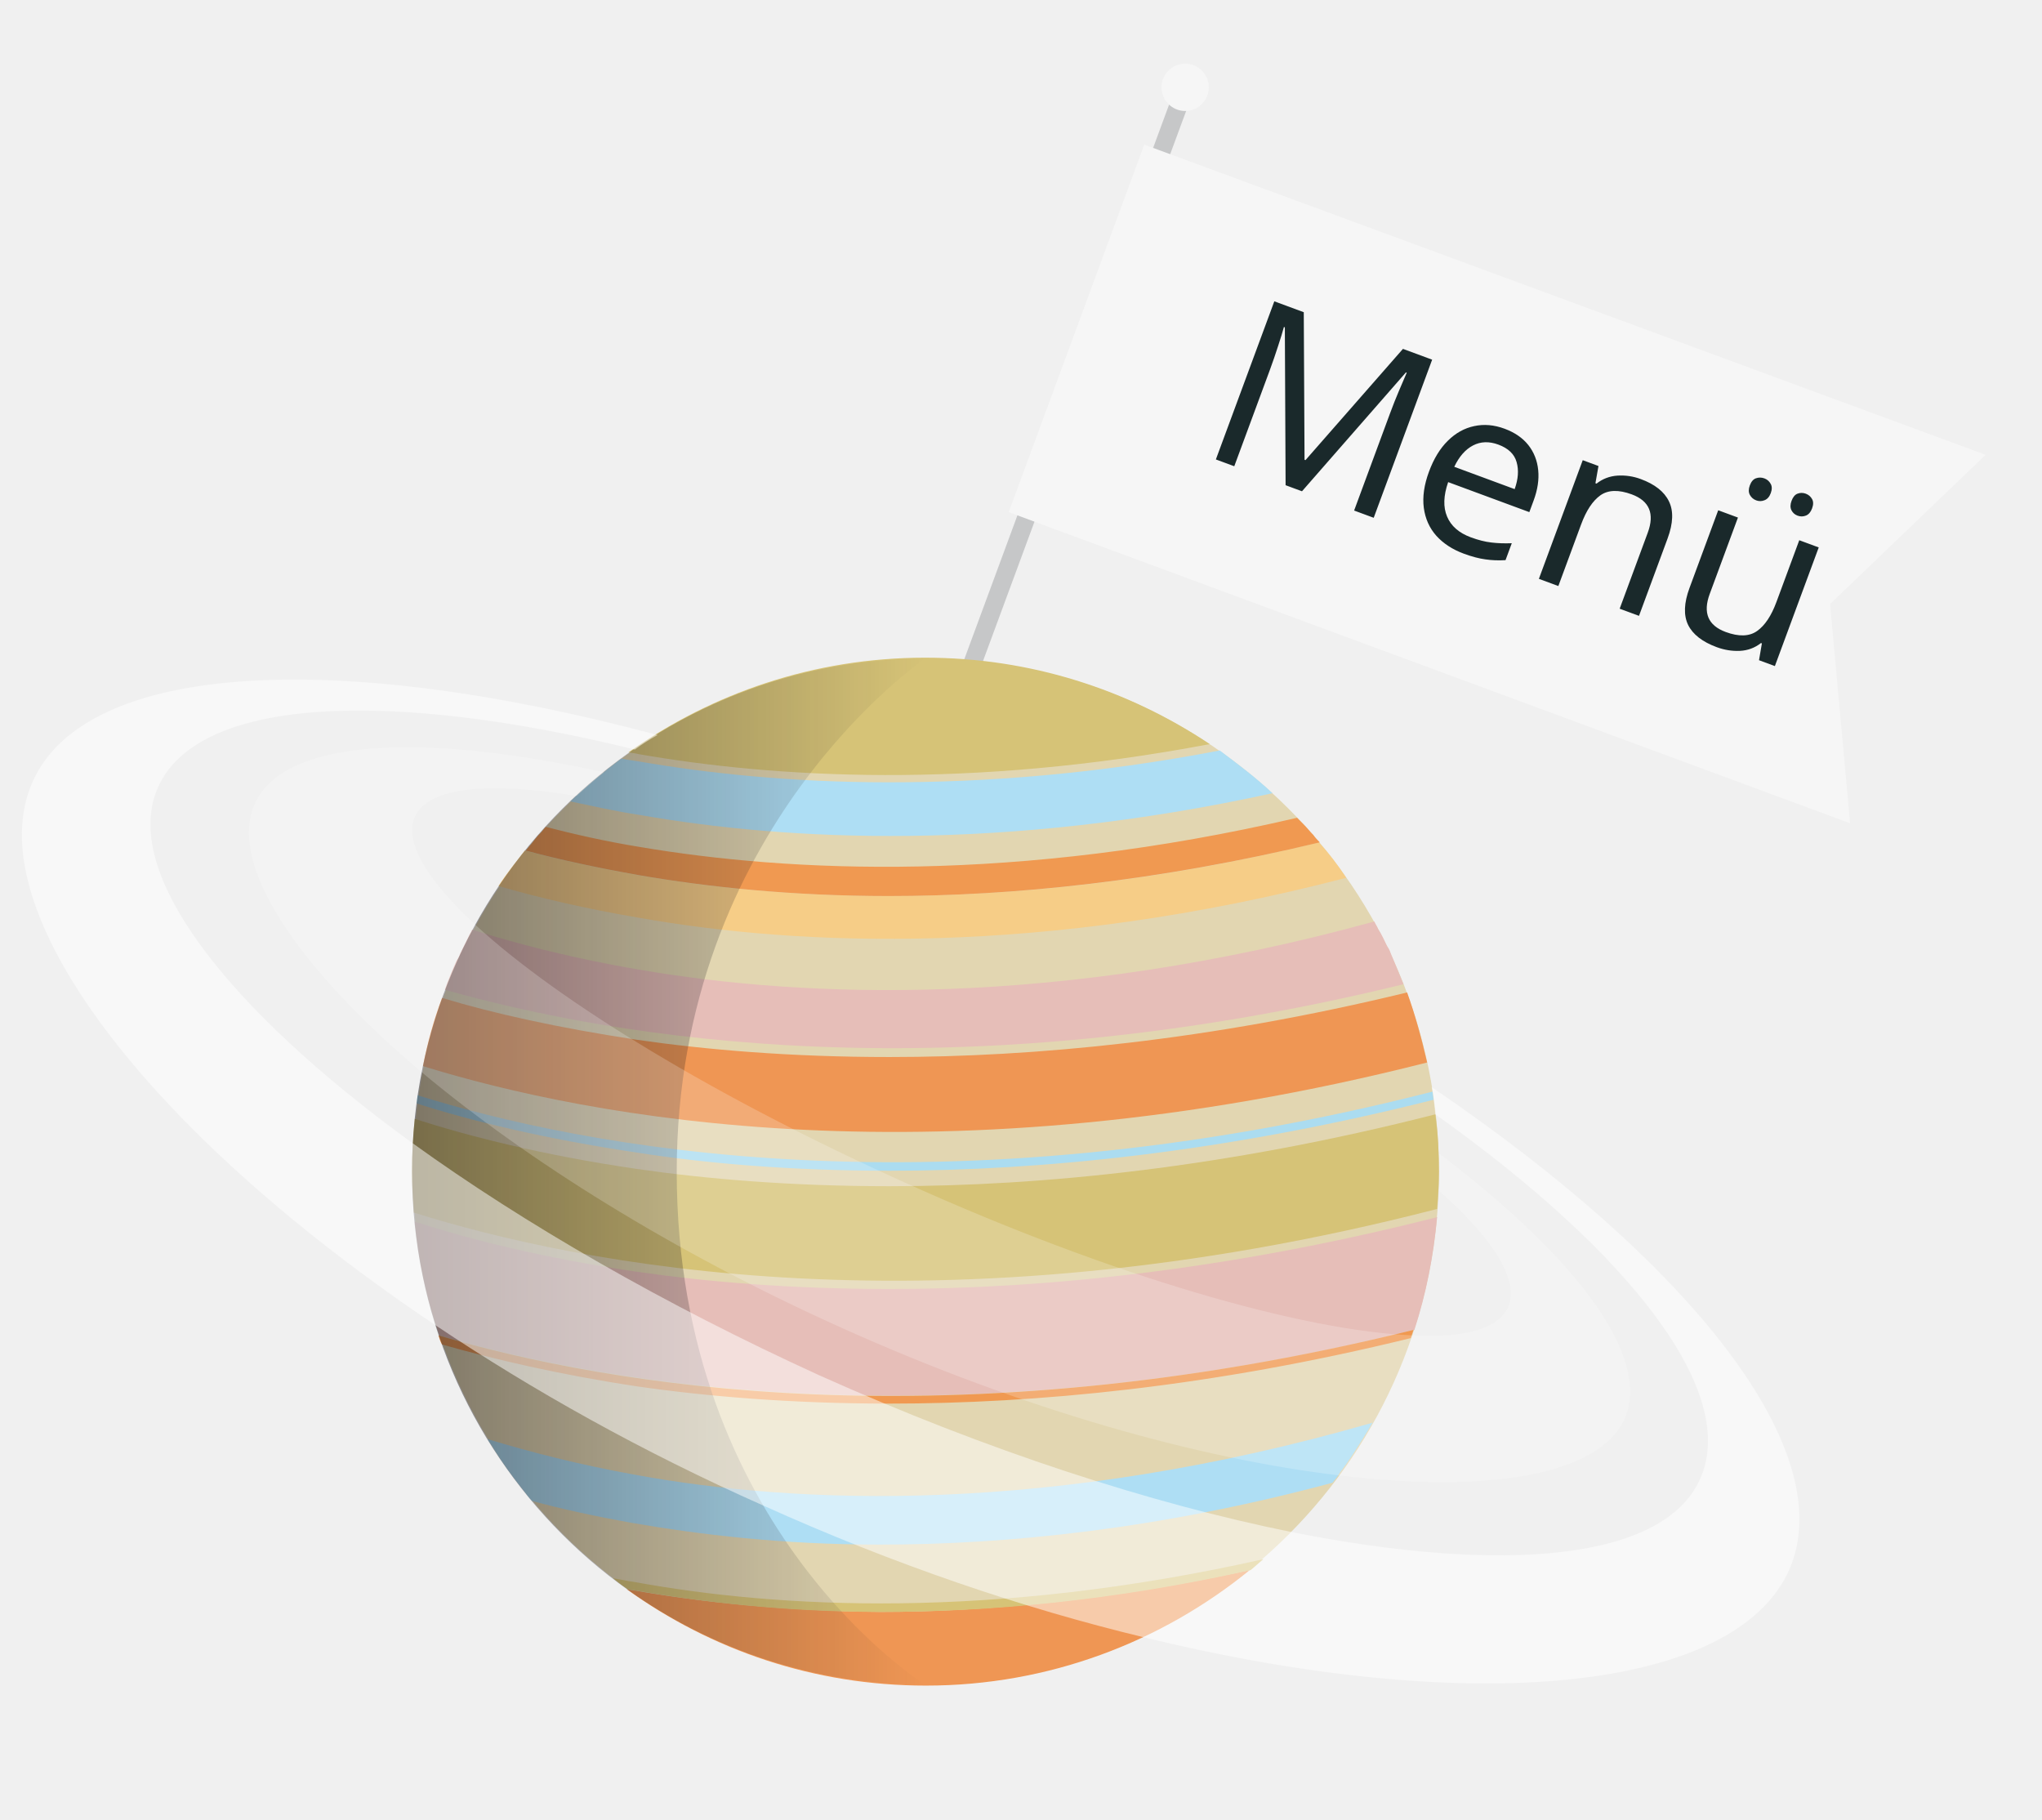
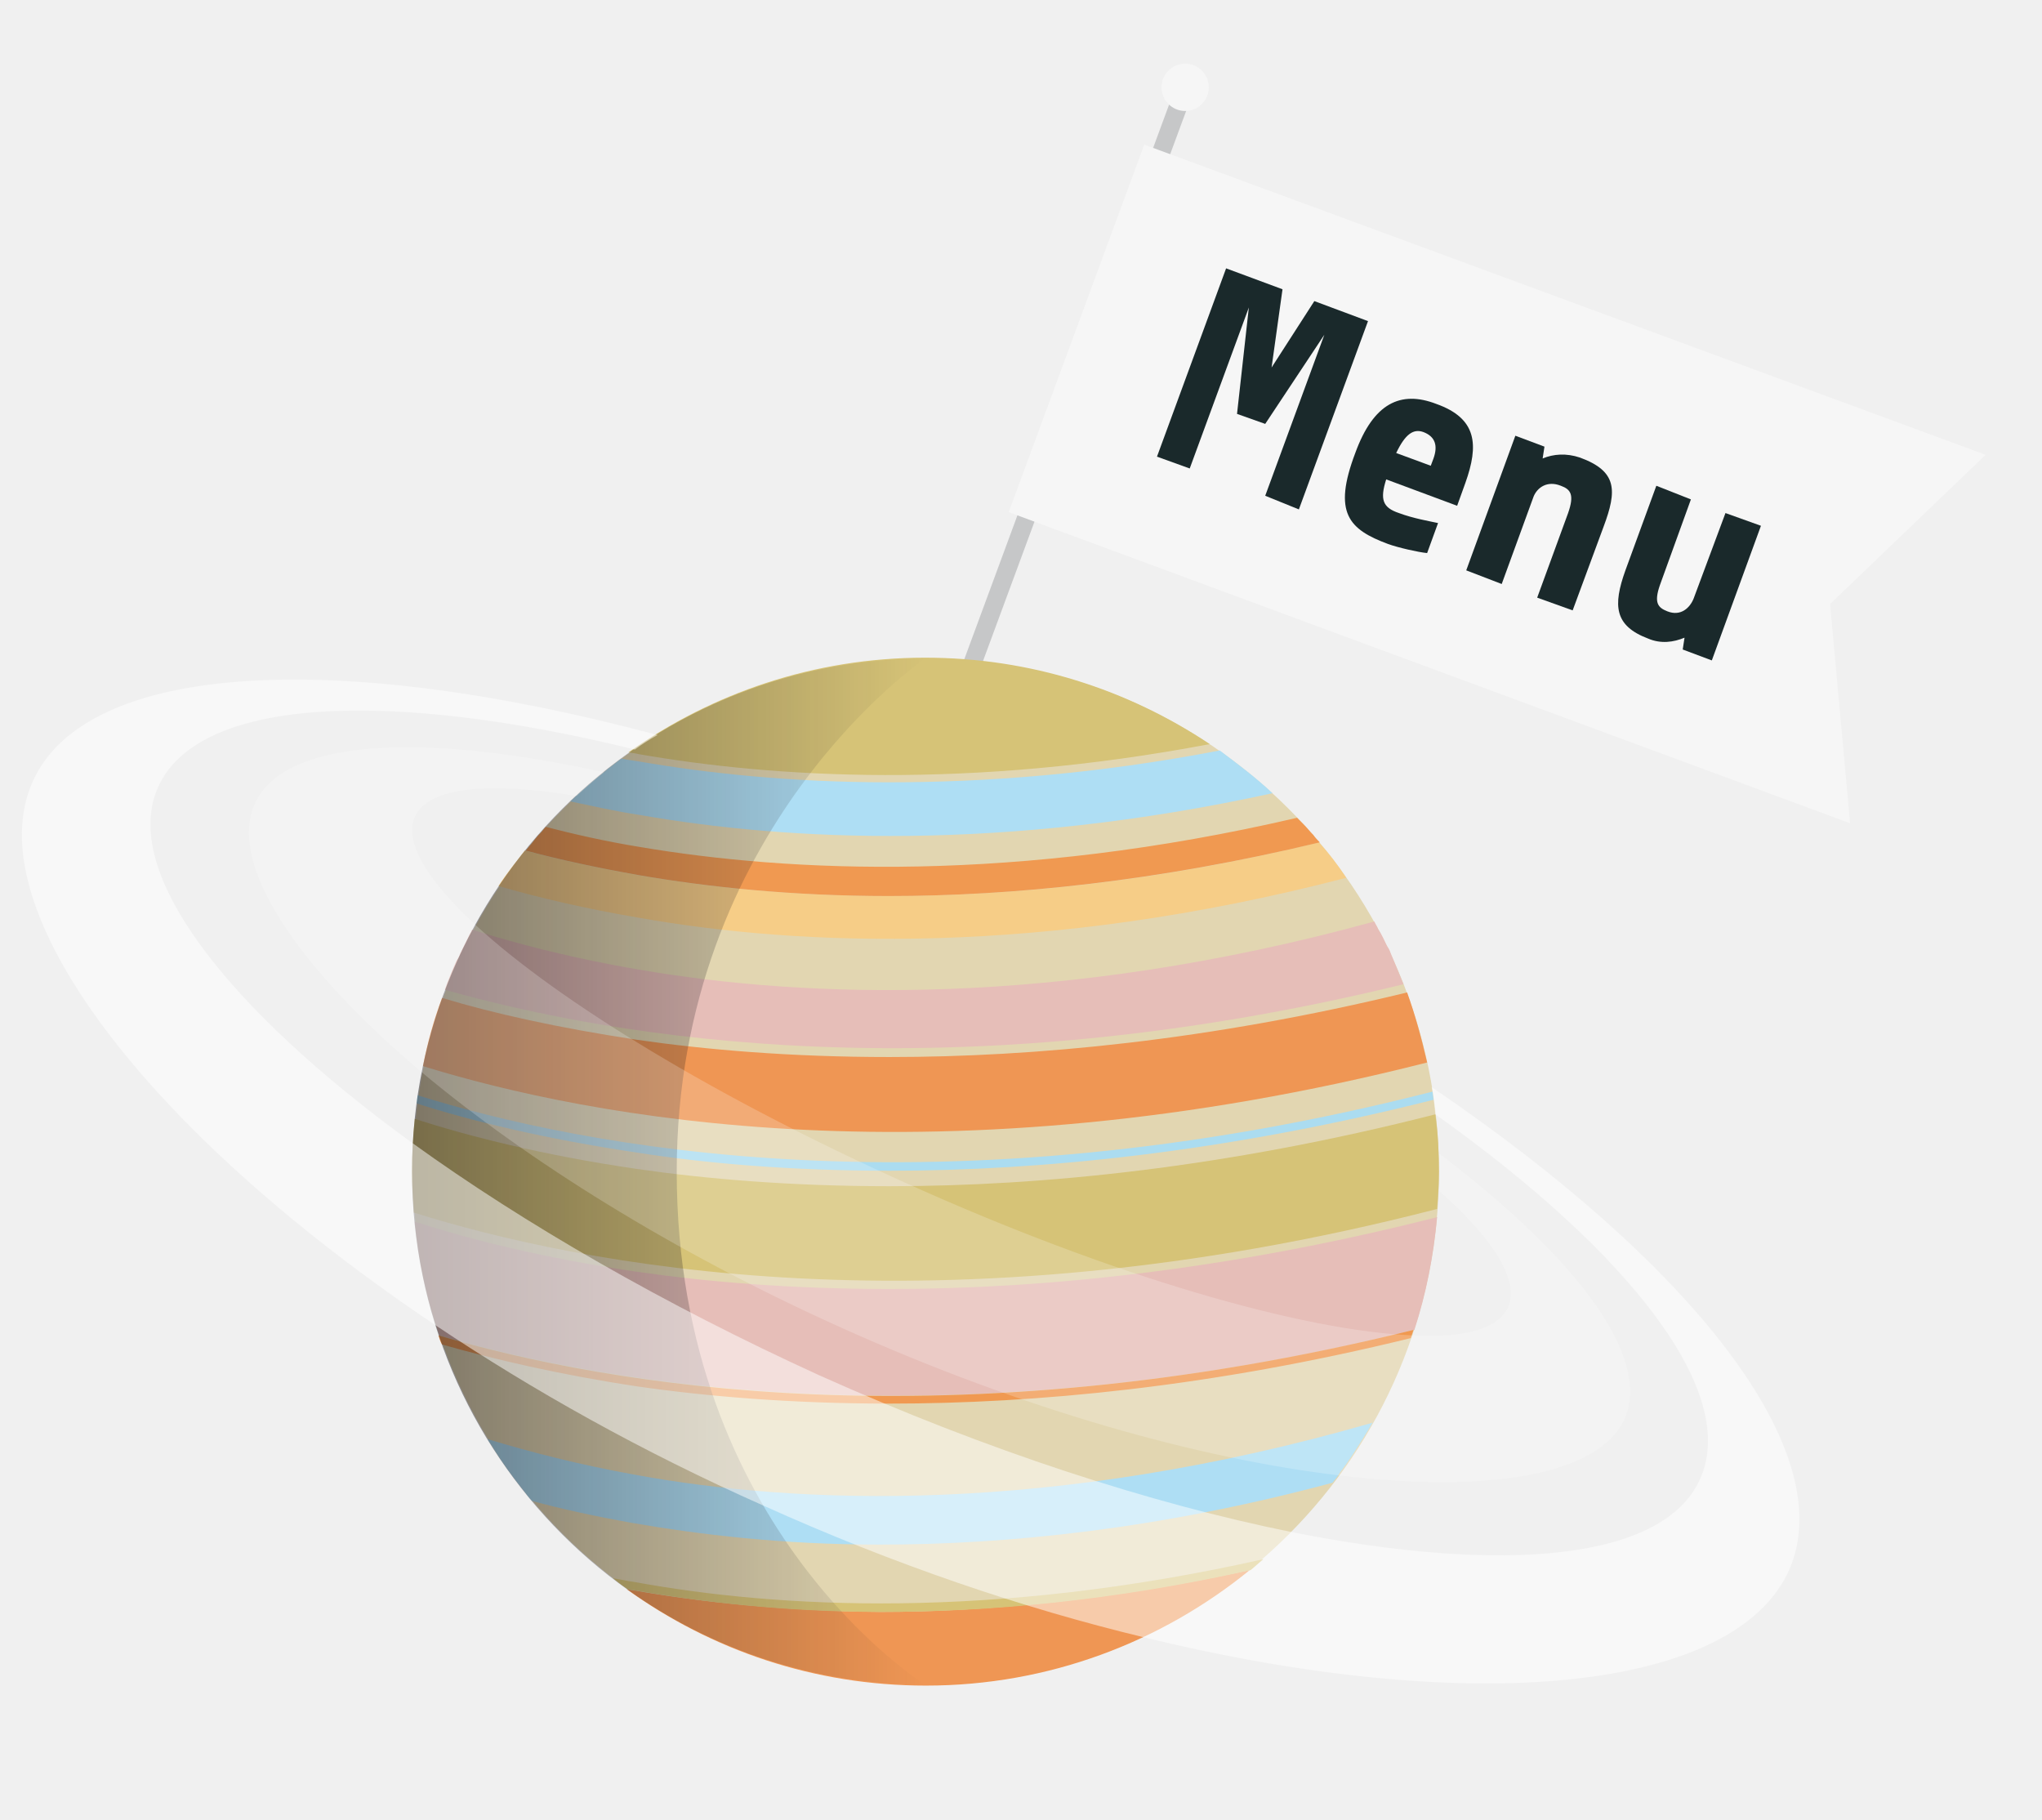
- <svg xmlns="http://www.w3.org/2000/svg" version="1.1" id="Ebene_1" x="0px" y="0px" viewBox="0 0 224.5 200" enable-background="new 0 0 224.5 200" xml:space="preserve">
-   <g>
-     <line fill="none" stroke="#C6C7C8" stroke-width="2" stroke-miterlimit="10" x1="130.3" y1="9.6" x2="100.2" y2="91.1" />
-     <circle fill="#F6F6F6" cx="130.3" cy="9.6" r="2.6" />
-     <polygon fill="#F6F6F6" points="203.4,90.5 110.9,56.3 125.8,15.9 218.3,50 201.2,66.4  " />
-     <rect x="130" y="46.2" transform="matrix(-0.938 -0.3467 0.3467 -0.938 312.0263 177.2572)" fill="none" width="83.8" height="29" />
-     <text transform="matrix(0.938 0.3467 -0.3467 0.938 131.315 49.6349)" fill="#1A292B" font-family="'Share-Tech'" font-size="25.948">Menü</text>
-   </g>
+ <svg xmlns="http://www.w3.org/2000/svg" version="1.1" id="Ebene_1" x="0px" y="0px" viewBox="-527 301 224.5 200" style="enable-background:new -527 301 224.5 200;" xml:space="preserve">
+   <style type="text/css">
+ 	.st0{fill:none;stroke:#C6C7C8;stroke-width:2;stroke-miterlimit:10;}
+ 	.st1{fill:#F6F6F6;}
+ 	.st2{fill:none;}
+ 	.st3{fill:#E2D6B1;}
+ 	.st4{fill:#D6C377;}
+ 	.st5{fill:#E6BEB8;}
+ 	.st6{fill:#EF9654;}
+ 	.st7{fill:#F6CD87;}
+ 	.st8{fill:#AEDEF4;}
+ 	.st9{fill:#ABDCF0;}
+ 	.st10{fill:#F09951;}
+ 	.st11{fill:url(#SVGID_1_);}
+ 	.st12{opacity:0.5;fill:#FFFFFF;enable-background:new    ;}
+ 	.st13{opacity:0.2;}
+ 	.st14{fill:#FFFFFF;}
+ 	.st15{fill:#1A292B;}
+ </style>
+   <line class="st0" x1="-396.7" y1="310.6" x2="-426.8" y2="392.1" />
+   <circle class="st1" cx="-396.7" cy="310.6" r="2.6" />
+   <polygon class="st1" points="-323.6,391.5 -416.1,357.3 -401.2,316.9 -308.7,351 -325.8,367.4 " />
+   <rect x="-397.1" y="347.2" transform="matrix(0.938 0.3467 -0.3467 0.938 103.3784 145.5695)" class="st2" width="83.8" height="29" />
  <g>
    <g>
-       <circle fill="#E2D6B1" cx="101.8" cy="128.8" r="56.4" />
+       <circle class="st3" cx="-425.2" cy="429.8" r="56.4" />
    </g>
    <g>
      <g>
-         <path fill="#D6C377" d="M158,132.9c0.1-1.4,0.2-2.7,0.2-4.1c0-2.1-0.1-4.2-0.4-6.3c-23.1,5.9-43.4,7.9-60,7.9     c-10.9,0-20.2-0.8-27.8-1.9c-10.3-1.5-18.5-3.6-24.4-5.5c-0.2,1.9-0.3,3.8-0.3,5.8c0,1.5,0.1,3,0.2,4.5     C63.3,138.9,103,147.1,158,132.9z" />
+         <path class="st4" d="M-369,433.9c0.1-1.4,0.2-2.7,0.2-4.1c0-2.1-0.1-4.2-0.4-6.3c-23.1,5.9-43.4,7.9-60,7.9     c-10.9,0-20.2-0.8-27.8-1.9c-10.3-1.5-18.5-3.6-24.4-5.5c-0.2,1.9-0.3,3.8-0.3,5.8c0,1.5,0.1,3,0.2,4.5     C-463.7,439.9-424,448.1-369,433.9z" />
      </g>
      <g>
-         <path fill="#E6BEB8" d="M155.5,146.2c1.3-4,2.1-8.1,2.5-12.4c-23.2,5.9-43.5,7.9-60.2,7.9c-10.9,0-20.2-0.8-27.8-1.9     c-10.3-1.5-18.5-3.6-24.4-5.5c0.4,4.3,1.3,8.5,2.7,12.5C66.9,152.2,104.4,158.8,155.5,146.2z" />
+         <path class="st5" d="M-371.5,447.2c1.3-4,2.1-8.1,2.5-12.4c-23.2,5.9-43.5,7.9-60.2,7.9c-10.9,0-20.2-0.8-27.8-1.9     c-10.3-1.5-18.5-3.6-24.4-5.5c0.4,4.3,1.3,8.5,2.7,12.5C-460.1,453.2-422.6,459.8-371.5,447.2z" />
      </g>
      <g>
-         <path fill="#EF9654" d="M156.9,116.8c-0.6-2.6-1.3-5.2-2.2-7.7c-21.8,5.3-41,7.1-56.9,7.1c-10.9,0-20.2-0.8-27.8-1.9     c-8.6-1.3-15.8-2.9-21.4-4.6c-0.9,2.4-1.6,4.9-2.1,7.5C64.6,122.8,103.4,130.4,156.9,116.8z" />
+         <path class="st6" d="M-370.1,417.8c-0.6-2.6-1.3-5.2-2.2-7.7c-21.8,5.3-41,7.1-56.9,7.1c-10.9,0-20.2-0.8-27.8-1.9     c-8.6-1.3-15.8-2.9-21.4-4.6c-0.9,2.4-1.6,4.9-2.1,7.5C-462.4,423.8-423.6,431.4-370.1,417.8z" />
      </g>
      <g>
-         <path fill="#F6CD87" d="M148,96.5c-0.9-1.4-1.9-2.7-3-3.9c-17.9,4.4-33.9,5.9-47.4,5.9c-10.7,0-20-1-27.5-2.3     c-4.5-0.8-8.7-1.7-12.4-2.7c-1,1.3-2,2.5-2.9,3.9c4.5,1.3,9.6,2.5,15.5,3.5C87.8,104,114.6,105.2,148,96.5z" />
+         <path class="st7" d="M-379,397.5c-0.9-1.4-1.9-2.7-3-3.9c-17.9,4.4-33.9,5.9-47.4,5.9c-10.7,0-20-1-27.5-2.3     c-4.5-0.8-8.7-1.7-12.4-2.7c-1,1.3-2,2.5-2.9,3.9c4.5,1.3,9.6,2.5,15.5,3.5C-439.2,405-412.4,406.2-379,397.5z" />
      </g>
      <g>
-         <path fill="#EF9654" d="M69.5,174.8c-0.2,0-0.4-0.1-0.6-0.1c9.3,6.7,20.6,10.6,32.9,10.6c13.5,0,25.9-4.8,35.6-12.7     c-15.3,3.3-28.9,4.6-40.6,4.6C86.1,177.1,76.9,176.1,69.5,174.8z" />
+         <path class="st6" d="M-457.5,475.8c-0.2,0-0.4-0.1-0.6-0.1c9.3,6.7,20.6,10.6,32.9,10.6c13.5,0,25.9-4.8,35.6-12.7     c-15.3,3.3-28.9,4.6-40.6,4.6C-440.9,478.1-450.1,477.1-457.5,475.8z" />
      </g>
      <g>
-         <path fill="#AEDEF4" d="M139.9,87.2c-1.8-1.7-3.8-3.2-5.8-4.7c-13.5,2.6-25.7,3.5-36.4,3.5s-20-1-27.5-2.3     c-0.7-0.1-1.3-0.2-1.9-0.3c-2,1.5-3.8,3-5.6,4.7c2.4,0.5,5,1.1,7.7,1.5C86.4,92.4,110.2,93.7,139.9,87.2z" />
+         <path class="st8" d="M-387.1,388.2c-1.8-1.7-3.8-3.2-5.8-4.7c-13.5,2.6-25.7,3.5-36.4,3.5c-10.7,0-20-1-27.5-2.3     c-0.7-0.1-1.3-0.2-1.9-0.3c-2,1.5-3.8,3-5.6,4.7c2.4,0.5,5,1.1,7.7,1.5C-440.6,393.4-416.8,394.7-387.1,388.2z" />
      </g>
      <g>
-         <path fill="#D6C377" d="M133,81.8c-9-6-19.7-9.5-31.3-9.5c-12.2,0-23.4,3.9-32.6,10.4c0.4,0.1,0.8,0.1,1.1,0.2     C85.1,85.5,106.6,86.8,133,81.8z" />
+         <path class="st4" d="M-394,382.8c-9-6-19.7-9.5-31.3-9.5c-12.2,0-23.4,3.9-32.6,10.4c0.4,0.1,0.8,0.1,1.1,0.2     C-441.9,386.5-420.4,387.8-394,382.8z" />
      </g>
      <g>
-         <path fill="#ABDCF0" d="M157.5,120c-54.4,13.9-93.7,6-111.6,0.4l-0.1,0.9c5.9,1.9,14.1,3.9,24.2,5.4c7.6,1.2,17,2,27.8,2     c16.6,0,36.8-2,59.8-7.8L157.5,120z" />
+         <path class="st9" d="M-369.5,421c-54.4,13.9-93.7,6-111.6,0.4l-0.1,0.9c5.9,1.9,14.1,3.9,24.2,5.4c7.6,1.2,17,2,27.8,2     c16.6,0,36.8-2,59.8-7.8L-369.5,421z" />
      </g>
-       <path fill="#F09951" d="M97.8,154.3c16,0,35.3-1.8,57.3-7.2c0.1-0.3,0.2-0.6,0.3-0.9c-51.1,12.6-88.6,6.1-107.2,0.6    c0.1,0.3,0.2,0.7,0.4,1c5.6,1.6,12.8,3.3,21.4,4.6C77.6,153.5,87,154.3,97.8,154.3z" />
+       <path class="st10" d="M-429.2,455.3c16,0,35.3-1.8,57.3-7.2c0.1-0.3,0.2-0.6,0.3-0.9c-51.1,12.6-88.6,6.1-107.2,0.6    c0.1,0.3,0.2,0.7,0.4,1c5.6,1.6,12.8,3.3,21.4,4.6C-449.4,454.5-440,455.3-429.2,455.3z" />
      <g>
-         <path fill="#AEDEF4" d="M69.7,162.1c-6.1-1.1-11.5-2.5-16.1-3.9c0.2,0.4,0.5,0.7,0.7,1.1c1,1.6,2.1,3.1,3.3,4.6     c0.3,0.4,0.6,0.8,0.9,1.1c3.3,0.9,7,1.7,10.9,2.4c7.5,1.3,16.6,2.4,27.3,2.4c14.1,0,30.8-1.7,49.8-6.8c0.3-0.4,0.6-0.7,0.8-1.1     c1.1-1.4,2-2.9,3-4.5c0.2-0.3,0.4-0.7,0.6-1C115.5,166.6,87.6,165.4,69.7,162.1z" />
+         <path class="st8" d="M-457.3,463.1c-6.1-1.1-11.5-2.5-16.1-3.9c0.2,0.4,0.5,0.7,0.7,1.1c1,1.6,2.1,3.1,3.3,4.6     c0.3,0.4,0.6,0.8,0.9,1.1c3.3,0.9,7,1.7,10.9,2.4c7.5,1.3,16.6,2.4,27.3,2.4c14.1,0,30.8-1.7,49.8-6.8c0.3-0.4,0.6-0.7,0.8-1.1     c1.1-1.4,2-2.9,3-4.5c0.2-0.3,0.4-0.7,0.6-1C-411.5,467.6-439.4,466.4-457.3,463.1z" />
      </g>
      <g>
-         <path fill="#D6C377" d="M69.7,173.9c-0.8-0.1-1.6-0.3-2.3-0.4c0.5,0.4,1,0.8,1.6,1.2c0.2,0,0.4,0.1,0.6,0.1     c7.5,1.3,16.6,2.4,27.3,2.4c11.8,0,25.4-1.2,40.6-4.6c0.5-0.4,0.9-0.8,1.4-1.2C109.1,178.1,85.5,176.8,69.7,173.9z" />
+         <path class="st4" d="M-457.3,474.9c-0.8-0.1-1.6-0.3-2.3-0.4c0.5,0.4,1,0.8,1.6,1.2c0.2,0,0.4,0.1,0.6,0.1     c7.5,1.3,16.6,2.4,27.3,2.4c11.8,0,25.4-1.2,40.6-4.6c0.5-0.4,0.9-0.8,1.4-1.2C-417.9,479.1-441.5,477.8-457.3,474.9z" />
      </g>
      <g>
-         <path fill="#E6BEB8" d="M152.9,104.8c-0.1-0.3-0.2-0.5-0.4-0.8c-0.3-0.6-0.6-1.3-1-1.9c-0.1-0.3-0.3-0.5-0.4-0.8     c-34.9,9.6-62.7,8.4-80.8,5.3c-7.1-1.2-13.3-2.8-18.4-4.4c-0.1,0.3-0.3,0.5-0.4,0.8c-0.3,0.6-0.6,1.2-0.9,1.8     c-0.1,0.3-0.2,0.5-0.4,0.8c-0.5,1.1-0.9,2.1-1.3,3.2c18.7,5.3,55.5,11.6,105.4-0.6C153.9,107.2,153.4,106,152.9,104.8z" />
+         <path class="st5" d="M-374.1,405.8c-0.1-0.3-0.2-0.5-0.4-0.8c-0.3-0.6-0.6-1.3-1-1.9c-0.1-0.3-0.3-0.5-0.4-0.8     c-34.9,9.6-62.7,8.4-80.8,5.3c-7.1-1.2-13.3-2.8-18.4-4.4c-0.1,0.3-0.3,0.5-0.4,0.8c-0.3,0.6-0.6,1.2-0.9,1.8     c-0.1,0.3-0.2,0.5-0.4,0.8c-0.5,1.1-0.9,2.1-1.3,3.2c18.7,5.3,55.5,11.6,105.4-0.6C-373.1,408.2-373.6,407-374.1,405.8z" />
      </g>
-       <path fill="#F09951" d="M144.4,91.8c-0.4-0.4-0.7-0.8-1.1-1.2c-0.2-0.2-0.5-0.5-0.7-0.7c-30.9,7.2-55.8,6-72.3,3.2    c-3.7-0.6-7.2-1.4-10.3-2.2c-0.2,0.2-0.4,0.5-0.6,0.7c-0.4,0.4-0.7,0.8-1,1.2c-0.2,0.2-0.4,0.5-0.6,0.7c3.7,1,7.9,1.9,12.4,2.7    c7.5,1.3,16.8,2.3,27.5,2.3c13.6,0,29.5-1.6,47.4-5.9C144.8,92.3,144.6,92.1,144.4,91.8z" />
+       <path class="st10" d="M-382.6,392.8c-0.4-0.4-0.7-0.8-1.1-1.2c-0.2-0.2-0.5-0.5-0.7-0.7c-30.9,7.2-55.8,6-72.3,3.2    c-3.7-0.6-7.2-1.4-10.3-2.2c-0.2,0.2-0.4,0.5-0.6,0.7c-0.4,0.4-0.7,0.8-1,1.2c-0.2,0.2-0.4,0.5-0.6,0.7c3.7,1,7.9,1.9,12.4,2.7    c7.5,1.3,16.8,2.3,27.5,2.3c13.6,0,29.5-1.6,47.4-5.9C-382.2,393.3-382.4,393.1-382.6,392.8z" />
    </g>
  </g>
  <g>
-     <linearGradient id="SVGID_1_" gradientUnits="userSpaceOnUse" x1="45.3" y1="128.8" x2="101.7" y2="128.8">
+     <linearGradient id="SVGID_1_" gradientUnits="userSpaceOnUse" x1="-481.7" y1="374.2" x2="-425.3" y2="374.2" gradientTransform="matrix(1 0 0 -1 0 804)">
      <stop offset="0" style="stop-color:#1A171B;stop-opacity:0.5" />
-       <stop offset="2.616996e-02" style="stop-color:#1A171B;stop-opacity:0.487" />
+       <stop offset="2.616996e-002" style="stop-color:#1A171B;stop-opacity:0.487" />
      <stop offset="1" style="stop-color:#1A171B;stop-opacity:0" />
    </linearGradient>
-     <path fill="url(#SVGID_1_)" d="M74.4,128.8c0,39.4,27.3,56.4,27.3,56.4c-31.2,0-56.4-25.3-56.4-56.4c0-31.2,25.3-56.4,56.4-56.4   C101.7,72.4,74.4,90.9,74.4,128.8z" />
+     <path class="st11" d="M-452.6,429.8c0,39.4,27.3,56.4,27.3,56.4c-31.2,0-56.4-25.3-56.4-56.4c0-31.2,25.3-56.4,56.4-56.4   C-425.3,373.4-452.6,391.9-452.6,429.8z" />
  </g>
  <g>
-     <path opacity="0.5" fill="#FFFFFF" enable-background="new    " d="M157.4,119.5c0.2,1,0.3,2,0.4,3c21.5,15.3,33.4,30.6,29.1,40.1   c-4,8.9-21.4,10.5-45,5.8c-15.3-3.1-33.3-8.9-51.8-17.2c-17.1-7.8-32.5-16.7-44.7-25.5c-20.7-15-32.2-30-28-39.2   c4.4-9.8,25.1-10.8,52.4-4.1c0.8-0.6,1.6-1.1,2.5-1.6c-35.1-9.4-62.8-8.1-68.7,5.1c-6.2,13.8,12.2,38.3,44.3,59.8   c10.6,7.1,22.7,13.9,36,19.8c14.4,6.5,28.6,11.3,41.9,14.5c36,8.8,64.9,6,70.9-7.4C202.4,159.6,186.1,139,157.4,119.5z" />
-     <g opacity="0.2">
-       <path fill="#FFFFFF" d="M158.2,126.8c0,0.7,0.1,1.3,0.1,2c0,0.7,0,1.4-0.1,2.1c6,5.3,8.9,9.9,7.6,12.8c-1.1,2.4-4.8,3.4-10.5,3.1    c-12.1-0.5-33-6.5-55.6-16.7c-20.9-9.4-38.3-20-47.4-28.4c-5.4-5-7.9-9.2-6.7-11.9c1.5-3.3,8.1-3.9,17.8-2.3c1-0.9,1.9-1.7,3-2.6    C46,80.4,31.1,81.3,28,88.4c-2.9,6.5,4.4,17.7,18.4,29.5c11.5,9.6,27.5,19.7,46.2,28.1c20,9,39.4,14.4,54.7,16.2    c16.6,2,28.5-0.1,31.3-6.2C181.6,149.2,173.4,138.3,158.2,126.8z" />
+     <path class="st12" d="M-369.6,420.5c0.2,1,0.3,2,0.4,3c21.5,15.3,33.4,30.6,29.1,40.1c-4,8.9-21.4,10.5-45,5.8   c-15.3-3.1-33.3-8.9-51.8-17.2c-17.1-7.8-32.5-16.7-44.7-25.5c-20.7-15-32.2-30-28-39.2c4.4-9.8,25.1-10.8,52.4-4.1   c0.8-0.6,1.6-1.1,2.5-1.6c-35.1-9.4-62.8-8.1-68.7,5.1c-6.2,13.8,12.2,38.3,44.3,59.8c10.6,7.1,22.7,13.9,36,19.8   c14.4,6.5,28.6,11.3,41.9,14.5c36,8.8,64.9,6,70.9-7.4C-324.6,460.6-340.9,440-369.6,420.5z" />
+     <g class="st13">
+       <path class="st14" d="M-368.8,427.8c0,0.7,0.1,1.3,0.1,2c0,0.7,0,1.4-0.1,2.1c6,5.3,8.9,9.9,7.6,12.8c-1.1,2.4-4.8,3.4-10.5,3.1    c-12.1-0.5-33-6.5-55.6-16.7c-20.9-9.4-38.3-20-47.4-28.4c-5.4-5-7.9-9.2-6.7-11.9c1.5-3.3,8.1-3.9,17.8-2.3c1-0.9,1.9-1.7,3-2.6    c-20.4-4.5-35.3-3.6-38.4,3.5c-2.9,6.5,4.4,17.7,18.4,29.5c11.5,9.6,27.5,19.7,46.2,28.1c20,9,39.4,14.4,54.7,16.2    c16.6,2,28.5-0.1,31.3-6.2C-345.4,450.2-353.6,439.3-368.8,427.8z" />
    </g>
  </g>
+   <g>
+     <path class="st15" d="M-387.9,355.5l6.5-17.7l-6.5,9.8l-3.1-1.1l1.3-11.7l-6.5,17.7l-3.6-1.3l7.6-20.7l6.2,2.3l-1.2,8.6l4.7-7.3   l5.9,2.2l-7.6,20.7L-387.9,355.5z" />
+     <path class="st15" d="M-374.6,353.7c-0.7,2.2-0.4,3.1,1.4,3.7c1.6,0.6,3.4,0.9,4.3,1.1l-1.2,3.3c-1-0.1-3.2-0.6-4.3-1   c-4.3-1.6-6.1-3.4-3.6-10c2-5.5,5-6.9,8.9-5.4c4.5,1.6,4.7,4.5,3.2,8.7l-0.9,2.5L-374.6,353.7z M-373.5,350.8l3.8,1.4l0.3-0.8   c0.5-1.4,0.2-2.4-1.1-2.9C-371.6,348.1-372.5,348.7-373.5,350.8z" />
+     <path class="st15" d="M-365.8,363.7l5.4-14.8l3.2,1.2l-0.2,1.3c1.2-0.5,2.6-0.6,4.1-0.1c4.1,1.5,4.1,3.6,2.6,7.6l-3.4,9.2l-3.9-1.4   l3.4-9.3c0.7-2,0.3-2.6-0.8-3c-1.5-0.6-2.6,0.2-3,1.2l-3.5,9.6L-365.8,363.7z" />
+     <path class="st15" d="M-341.1,355.9l-3.4,9.4c-0.7,2-0.2,2.5,0.8,2.9c1.5,0.6,2.5-0.4,2.9-1.4l3.5-9.4l3.9,1.4l-5.4,14.8l-3.2-1.2   l0.2-1.3c-1.2,0.5-2.6,0.7-4,0.1c-3.7-1.4-3.9-3.6-2.5-7.5l3.4-9.3L-341.1,355.9z M-338.4,351.1 M-343.5,353.1" />
+   </g>
</svg>
